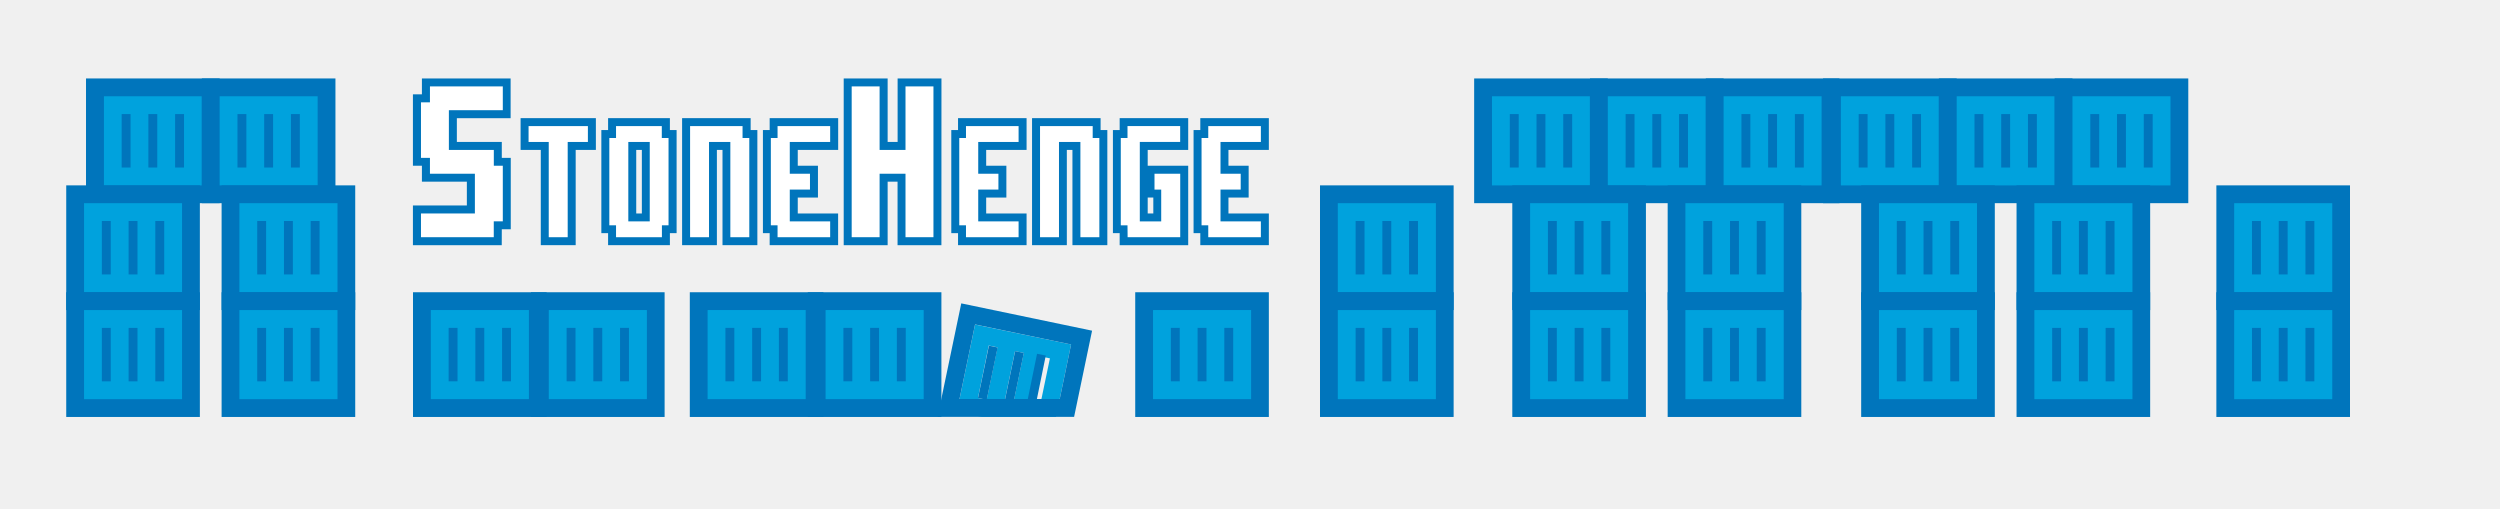
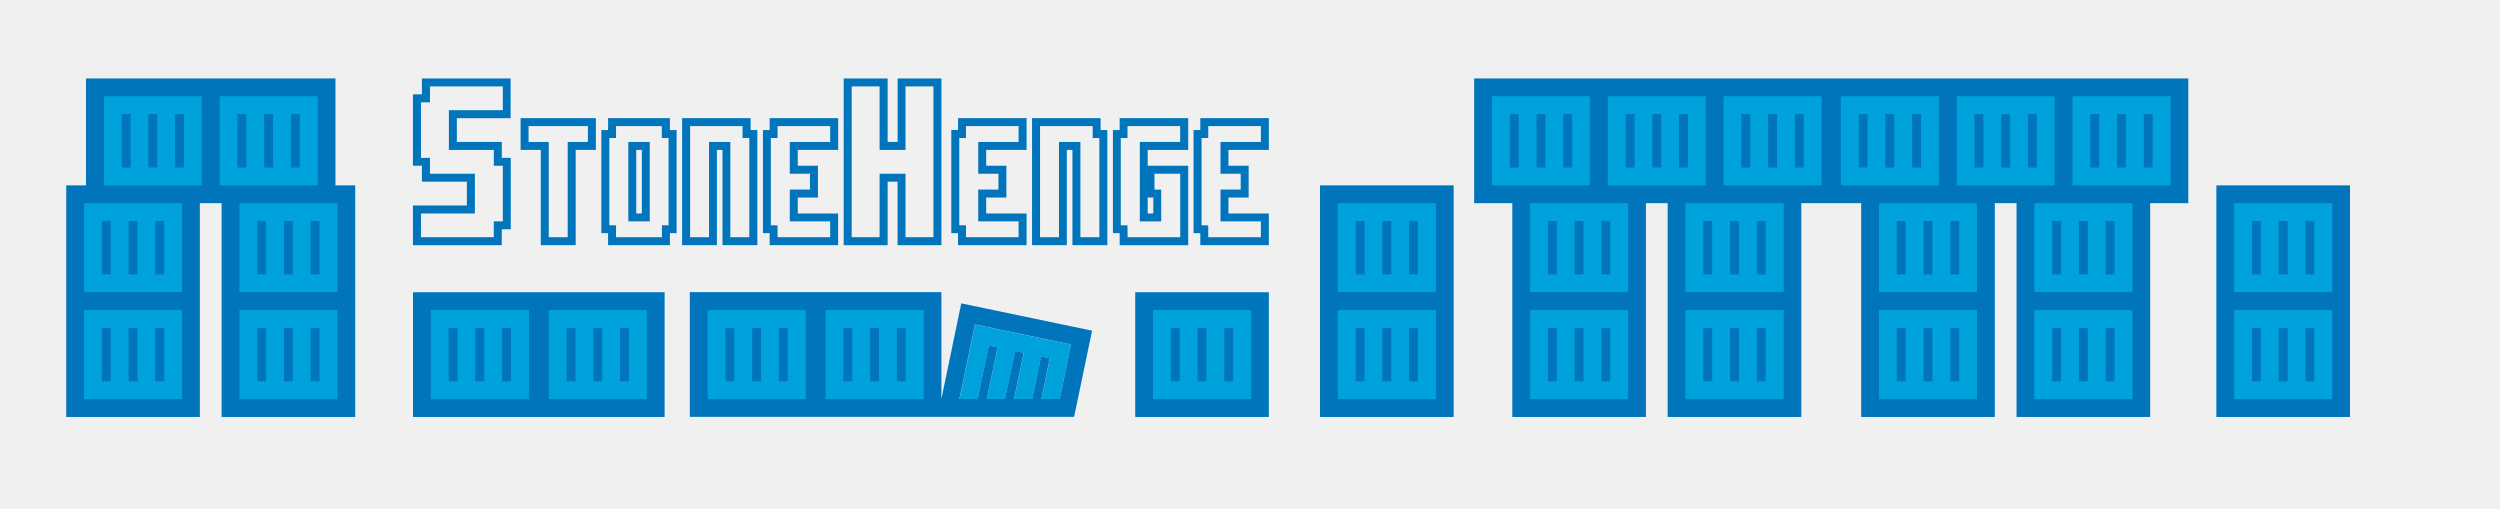
<svg xmlns="http://www.w3.org/2000/svg" id="Layer_1" data-name="Layer 1" viewBox="0 0 890 181.03">
  <defs>
-     <style>.cls-1{fill:#0075bc;}.cls-2{fill:#00a2dd;}.cls-3{fill:#fff;}</style>
+     <style>.cls-1{fill:none;}.cls-2{fill:#00a2dd;}.cls-3{fill:#0075bc;}</style>
  </defs>
-   <rect class="cls-1" x="524.8" y="27.93" width="47.57" height="44.4" />
+   <polygon class="cls-1" points="377.25 142.09 381.31 122.67 377.25 142.09 377.25 142.09" />
+   <polygon class="cls-2" points="341.58 142.09 348.07 142.09 348.15 141.67 352.03 123.04 355.14 123.69 351.3 142.09 357.79 142.09 361.35 124.99 364.46 125.64 361.02 142.09 367.5 142.09 369.28 133.54 370.66 126.93 373.77 127.58 370.74 142.09 377.25 142.09 381.31 122.67 347.12 115.54 341.58 142.09" />
+   <path class="cls-3" d="M342.21,108,335.14,142V104H245.57v44.4H382.38l6.4-30.68Zm35.05,34.05h-6.52l3-14.51-3.11-.65-1.38,6.61-1.78,8.55H361l3.44-16.46-3.11-.64-3.57,17.1H351.3l3.84-18.4L352,123l-3.88,18.63-.08.42h-6.49l5.54-26.55,34.19,7.13Z" />
+   <polygon class="cls-3" points="779.03 27.93 737.8 27.93 731.46 27.93 696.57 27.93 690.23 27.93 654.83 27.93 649 27.93 613.6 27.93 607.26 27.93 572.37 27.93 566.03 27.93 524.8 27.93 524.8 72.33 538.38 72.33 538.38 104.04 538.38 110.39 538.38 148.44 585.95 148.44 585.95 110.39 585.95 104.04 585.95 72.33 593.69 72.33 593.69 104.04 593.69 110.39 593.69 148.44 641.26 148.44 641.26 110.39 641.26 104.04 641.26 72.33 649 72.33 654.83 72.33 662.58 72.33 662.58 104.04 662.58 110.39 662.58 148.44 710.15 148.44 710.15 110.39 710.15 104.04 710.15 72.33 717.89 72.33 717.89 104.04 717.89 110.39 717.89 148.44 765.46 148.44 765.46 110.39 765.46 104.04 765.46 72.33 779.03 72.33 779.03 27.93" />
  <path class="cls-2" d="M531.15,34.27H566V66H531.15Z" />
-   <rect class="cls-1" x="547" y="40.61" width="3.17" height="19.03" />
-   <rect class="cls-1" x="556.52" y="40.61" width="3.17" height="19.03" />
-   <rect class="cls-1" x="537.49" y="40.61" width="3.17" height="19.03" />
-   <rect class="cls-1" x="566.03" y="27.93" width="47.57" height="44.4" />
+   <polygon class="cls-3" points="469.92 65.99 469.92 104.04 469.92 110.39 469.92 148.44 517.49 148.44 517.49 110.39 517.49 104.04 517.49 65.99 469.92 65.99" />
+   <polygon class="cls-3" points="789.03 65.99 789.03 104.04 789.03 110.39 789.03 148.44 836.6 148.44 836.6 110.39 836.6 104.04 836.6 65.99 789.03 65.99" />
+   <polygon class="cls-3" points="194.6 104.04 189.03 104.04 147.03 104.04 147.03 148.44 189.03 148.44 194.6 148.44 236.6 148.44 236.6 104.04 194.6 104.04" />
+   <polygon class="cls-3" points="119.42 65.99 119.42 27.93 78.19 27.93 71.85 27.93 30.62 27.93 30.62 65.99 23.58 65.99 23.58 104.04 23.58 110.39 23.58 148.44 71.15 148.44 71.15 110.39 71.15 104.04 71.15 72.33 71.85 72.33 78.19 72.33 78.89 72.33 78.89 104.04 78.89 110.39 78.89 148.44 126.46 148.44 126.46 110.39 126.46 104.04 126.46 65.99 119.42 65.99" />
+   <rect class="cls-3" x="547" y="40.61" width="3.17" height="19.03" />
+   <rect class="cls-3" x="537.49" y="40.61" width="3.17" height="19.03" />
+   <path class="cls-2" d="M476.26,72.33h34.92V104H476.26Z" />
+   <rect class="cls-3" x="492.12" y="78.67" width="3.17" height="19.03" />
+   <rect class="cls-3" x="501.63" y="78.67" width="3.17" height="19.03" />
+   <rect class="cls-3" x="482.6" y="78.67" width="3.17" height="19.03" />
+   <path class="cls-2" d="M476.26,110.39h34.92v31.72H476.26Z" />
+   <rect class="cls-3" x="492.12" y="116.73" width="3.17" height="19.03" />
+   <rect class="cls-3" x="501.63" y="116.73" width="3.17" height="19.03" />
+   <rect class="cls-3" x="482.6" y="116.73" width="3.17" height="19.03" />
+   <rect class="cls-3" x="556.52" y="40.61" width="3.17" height="19.03" />
  <path class="cls-2" d="M572.38,34.27h34.88V66H572.38Z" />
-   <rect class="cls-1" x="588.23" y="40.61" width="3.17" height="19.03" />
-   <rect class="cls-1" x="597.75" y="40.61" width="3.17" height="19.03" />
-   <rect class="cls-1" x="578.72" y="40.61" width="3.17" height="19.03" />
-   <rect class="cls-1" x="607.26" y="27.93" width="47.57" height="44.4" />
+   <rect class="cls-3" x="588.23" y="40.61" width="3.17" height="19.03" />
+   <rect class="cls-3" x="597.75" y="40.61" width="3.17" height="19.03" />
+   <rect class="cls-3" x="578.72" y="40.61" width="3.17" height="19.03" />
  <path class="cls-2" d="M613.6,34.27h34.89V66H613.6Z" />
-   <rect class="cls-1" x="629.46" y="40.61" width="3.17" height="19.03" />
-   <rect class="cls-1" x="638.98" y="40.61" width="3.17" height="19.03" />
-   <rect class="cls-1" x="619.95" y="40.61" width="3.17" height="19.03" />
-   <rect class="cls-1" x="538.38" y="65.99" width="47.57" height="44.4" />
+   <rect class="cls-3" x="629.46" y="40.61" width="3.17" height="19.03" />
+   <rect class="cls-3" x="638.98" y="40.61" width="3.17" height="19.03" />
+   <rect class="cls-3" x="619.95" y="40.61" width="3.17" height="19.03" />
  <path class="cls-2" d="M544.72,72.33h34.89V104H544.72Z" />
-   <rect class="cls-1" x="560.58" y="78.67" width="3.17" height="19.03" />
-   <rect class="cls-1" x="570.09" y="78.67" width="3.17" height="19.03" />
-   <rect class="cls-1" x="551.06" y="78.67" width="3.17" height="19.03" />
-   <rect class="cls-1" x="593.69" y="65.99" width="47.57" height="44.4" />
+   <rect class="cls-3" x="560.58" y="78.67" width="3.17" height="19.03" />
+   <rect class="cls-3" x="570.09" y="78.67" width="3.17" height="19.03" />
+   <rect class="cls-3" x="551.06" y="78.67" width="3.17" height="19.03" />
  <path class="cls-2" d="M600,72.33H635V104H600Z" />
-   <rect class="cls-1" x="615.89" y="78.67" width="3.17" height="19.03" />
-   <rect class="cls-1" x="625.4" y="78.67" width="3.17" height="19.03" />
-   <rect class="cls-1" x="606.37" y="78.67" width="3.17" height="19.03" />
-   <rect class="cls-1" x="538.38" y="104.04" width="47.57" height="44.4" />
+   <rect class="cls-3" x="615.89" y="78.67" width="3.17" height="19.03" />
+   <rect class="cls-3" x="625.4" y="78.67" width="3.17" height="19.03" />
+   <rect class="cls-3" x="606.37" y="78.67" width="3.17" height="19.03" />
  <path class="cls-2" d="M544.72,110.39h34.89v31.72H544.72Z" />
-   <rect class="cls-1" x="560.58" y="116.73" width="3.17" height="19.03" />
-   <rect class="cls-1" x="570.09" y="116.73" width="3.17" height="19.03" />
-   <rect class="cls-1" x="551.06" y="116.73" width="3.17" height="19.03" />
-   <rect class="cls-1" x="593.69" y="104.04" width="47.57" height="44.4" />
+   <rect class="cls-3" x="560.58" y="116.73" width="3.17" height="19.03" />
+   <rect class="cls-3" x="570.09" y="116.73" width="3.17" height="19.03" />
+   <rect class="cls-3" x="551.06" y="116.73" width="3.17" height="19.03" />
  <path class="cls-2" d="M600,110.39H635v31.72H600Z" />
-   <rect class="cls-1" x="615.89" y="116.73" width="3.17" height="19.03" />
-   <rect class="cls-1" x="625.4" y="116.73" width="3.17" height="19.03" />
-   <rect class="cls-1" x="606.37" y="116.73" width="3.17" height="19.03" />
-   <rect class="cls-1" x="649" y="27.93" width="47.57" height="44.4" />
+   <rect class="cls-3" x="615.89" y="116.73" width="3.17" height="19.03" />
+   <rect class="cls-3" x="625.4" y="116.73" width="3.17" height="19.03" />
+   <rect class="cls-3" x="606.37" y="116.73" width="3.17" height="19.03" />
  <path class="cls-2" d="M655.35,34.27h34.88V66H655.35Z" />
-   <rect class="cls-1" x="671.2" y="40.61" width="3.17" height="19.03" />
-   <rect class="cls-1" x="680.72" y="40.61" width="3.17" height="19.03" />
-   <rect class="cls-1" x="661.69" y="40.61" width="3.17" height="19.03" />
-   <rect class="cls-1" x="690.23" y="27.93" width="47.57" height="44.4" />
+   <rect class="cls-3" x="671.2" y="40.61" width="3.17" height="19.03" />
+   <rect class="cls-3" x="680.72" y="40.61" width="3.17" height="19.03" />
+   <rect class="cls-3" x="661.69" y="40.61" width="3.17" height="19.03" />
  <path class="cls-2" d="M696.58,34.27h34.88V66H696.58Z" />
-   <rect class="cls-1" x="712.43" y="40.61" width="3.17" height="19.03" />
-   <rect class="cls-1" x="721.95" y="40.61" width="3.17" height="19.03" />
-   <rect class="cls-1" x="702.92" y="40.61" width="3.17" height="19.03" />
-   <rect class="cls-1" x="731.46" y="27.93" width="47.57" height="44.4" />
+   <rect class="cls-3" x="712.43" y="40.61" width="3.17" height="19.03" />
+   <rect class="cls-3" x="721.95" y="40.61" width="3.17" height="19.03" />
+   <rect class="cls-3" x="702.92" y="40.61" width="3.17" height="19.03" />
  <path class="cls-2" d="M737.8,34.27h34.89V66H737.8Z" />
-   <rect class="cls-1" x="753.66" y="40.61" width="3.17" height="19.03" />
-   <rect class="cls-1" x="763.18" y="40.61" width="3.17" height="19.03" />
-   <rect class="cls-1" x="744.15" y="40.61" width="3.17" height="19.03" />
-   <rect class="cls-1" x="662.58" y="65.99" width="47.57" height="44.4" />
+   <rect class="cls-3" x="753.66" y="40.61" width="3.17" height="19.03" />
+   <rect class="cls-3" x="763.18" y="40.61" width="3.17" height="19.03" />
+   <rect class="cls-3" x="744.15" y="40.61" width="3.17" height="19.03" />
  <path class="cls-2" d="M668.92,72.33h34.89V104H668.92Z" />
-   <rect class="cls-1" x="684.78" y="78.67" width="3.17" height="19.03" />
-   <rect class="cls-1" x="694.29" y="78.67" width="3.17" height="19.03" />
-   <rect class="cls-1" x="675.26" y="78.67" width="3.17" height="19.03" />
-   <rect class="cls-1" x="717.89" y="65.99" width="47.57" height="44.4" />
+   <rect class="cls-3" x="684.78" y="78.67" width="3.17" height="19.03" />
+   <rect class="cls-3" x="694.29" y="78.67" width="3.17" height="19.03" />
+   <rect class="cls-3" x="675.26" y="78.67" width="3.17" height="19.03" />
  <path class="cls-2" d="M724.23,72.33h34.92V104H724.23Z" />
-   <rect class="cls-1" x="740.09" y="78.67" width="3.17" height="19.03" />
-   <rect class="cls-1" x="749.6" y="78.67" width="3.17" height="19.03" />
-   <rect class="cls-1" x="730.57" y="78.67" width="3.17" height="19.03" />
-   <rect class="cls-1" x="662.58" y="104.04" width="47.57" height="44.4" />
+   <rect class="cls-3" x="740.09" y="78.67" width="3.17" height="19.03" />
+   <rect class="cls-3" x="749.6" y="78.67" width="3.17" height="19.03" />
+   <rect class="cls-3" x="730.57" y="78.67" width="3.17" height="19.03" />
  <path class="cls-2" d="M668.92,110.39h34.89v31.72H668.92Z" />
-   <rect class="cls-1" x="684.78" y="116.73" width="3.17" height="19.03" />
-   <rect class="cls-1" x="694.29" y="116.73" width="3.17" height="19.03" />
-   <rect class="cls-1" x="675.26" y="116.73" width="3.17" height="19.03" />
-   <rect class="cls-1" x="717.89" y="104.04" width="47.57" height="44.4" />
+   <rect class="cls-3" x="684.78" y="116.73" width="3.17" height="19.03" />
+   <rect class="cls-3" x="694.29" y="116.73" width="3.17" height="19.03" />
+   <rect class="cls-3" x="675.26" y="116.73" width="3.17" height="19.03" />
  <path class="cls-2" d="M724.23,110.39h34.92v31.72H724.23Z" />
-   <rect class="cls-1" x="740.09" y="116.73" width="3.17" height="19.03" />
-   <rect class="cls-1" x="749.6" y="116.73" width="3.17" height="19.03" />
-   <rect class="cls-1" x="730.57" y="116.73" width="3.17" height="19.03" />
-   <rect class="cls-1" x="469.92" y="65.99" width="47.57" height="44.4" />
-   <path class="cls-2" d="M476.26,72.33h34.92V104H476.26Z" />
-   <rect class="cls-1" x="492.12" y="78.67" width="3.17" height="19.03" />
-   <rect class="cls-1" x="501.63" y="78.67" width="3.17" height="19.03" />
-   <rect class="cls-1" x="482.6" y="78.67" width="3.17" height="19.03" />
-   <rect class="cls-1" x="469.92" y="104.04" width="47.57" height="44.4" />
-   <path class="cls-2" d="M476.26,110.39h34.92v31.72H476.26Z" />
-   <rect class="cls-1" x="492.12" y="116.73" width="3.17" height="19.03" />
-   <rect class="cls-1" x="501.63" y="116.73" width="3.17" height="19.03" />
-   <rect class="cls-1" x="482.6" y="116.73" width="3.17" height="19.03" />
-   <rect class="cls-1" x="789.03" y="65.99" width="47.57" height="44.4" />
+   <rect class="cls-3" x="740.09" y="116.73" width="3.17" height="19.03" />
+   <rect class="cls-3" x="749.6" y="116.73" width="3.17" height="19.03" />
+   <rect class="cls-3" x="730.57" y="116.73" width="3.17" height="19.03" />
  <path class="cls-2" d="M795.37,72.33h34.92V104H795.37Z" />
-   <rect class="cls-1" x="811.23" y="78.67" width="3.17" height="19.03" />
-   <rect class="cls-1" x="820.74" y="78.67" width="3.17" height="19.03" />
-   <rect class="cls-1" x="801.71" y="78.67" width="3.17" height="19.03" />
-   <rect class="cls-1" x="789.03" y="104.04" width="47.57" height="44.4" />
+   <rect class="cls-3" x="811.23" y="78.67" width="3.17" height="19.03" />
+   <rect class="cls-3" x="820.74" y="78.67" width="3.17" height="19.03" />
+   <rect class="cls-3" x="801.71" y="78.67" width="3.17" height="19.03" />
  <path class="cls-2" d="M795.37,110.39h34.92v31.72H795.37Z" />
-   <rect class="cls-1" x="811.23" y="116.73" width="3.17" height="19.03" />
-   <rect class="cls-1" x="820.74" y="116.73" width="3.17" height="19.03" />
-   <rect class="cls-1" x="801.71" y="116.73" width="3.17" height="19.03" />
-   <rect class="cls-1" x="30.62" y="27.93" width="47.57" height="44.4" />
+   <rect class="cls-3" x="811.23" y="116.73" width="3.17" height="19.03" />
+   <rect class="cls-3" x="820.74" y="116.73" width="3.17" height="19.03" />
+   <rect class="cls-3" x="801.71" y="116.73" width="3.17" height="19.03" />
  <path class="cls-2" d="M37,34.27H71.85V66H37Z" />
-   <rect class="cls-1" x="52.82" y="40.61" width="3.17" height="19.03" />
-   <rect class="cls-1" x="62.34" y="40.61" width="3.17" height="19.03" />
-   <rect class="cls-1" x="43.31" y="40.61" width="3.17" height="19.03" />
-   <rect class="cls-1" x="71.85" y="27.93" width="47.57" height="44.4" />
+   <rect class="cls-3" x="52.82" y="40.61" width="3.17" height="19.03" />
+   <rect class="cls-3" x="62.34" y="40.61" width="3.17" height="19.03" />
+   <rect class="cls-3" x="43.31" y="40.61" width="3.17" height="19.03" />
  <path class="cls-2" d="M78.2,34.27h34.88V66H78.2Z" />
-   <rect class="cls-1" x="94.05" y="40.61" width="3.17" height="19.03" />
-   <rect class="cls-1" x="103.57" y="40.61" width="3.17" height="19.03" />
-   <rect class="cls-1" x="84.54" y="40.61" width="3.17" height="19.03" />
-   <rect class="cls-1" x="23.58" y="65.99" width="47.57" height="44.4" />
+   <rect class="cls-3" x="94.05" y="40.61" width="3.17" height="19.03" />
+   <rect class="cls-3" x="103.57" y="40.61" width="3.17" height="19.03" />
+   <rect class="cls-3" x="84.54" y="40.61" width="3.17" height="19.03" />
  <path class="cls-2" d="M29.92,72.33H64.81V104H29.92Z" />
-   <rect class="cls-1" x="45.78" y="78.67" width="3.17" height="19.03" />
-   <rect class="cls-1" x="55.29" y="78.67" width="3.17" height="19.03" />
-   <rect class="cls-1" x="36.26" y="78.67" width="3.17" height="19.03" />
-   <rect class="cls-1" x="23.58" y="104.04" width="47.57" height="44.4" />
+   <rect class="cls-3" x="45.78" y="78.67" width="3.17" height="19.03" />
+   <rect class="cls-3" x="55.29" y="78.67" width="3.17" height="19.03" />
+   <rect class="cls-3" x="36.26" y="78.67" width="3.17" height="19.03" />
  <path class="cls-2" d="M29.92,110.39H64.81v31.72H29.92Z" />
-   <rect class="cls-1" x="45.78" y="116.73" width="3.17" height="19.03" />
-   <rect class="cls-1" x="55.29" y="116.73" width="3.17" height="19.03" />
-   <rect class="cls-1" x="36.26" y="116.73" width="3.17" height="19.03" />
-   <rect class="cls-1" x="78.89" y="65.99" width="47.57" height="44.4" />
+   <rect class="cls-3" x="45.78" y="116.73" width="3.17" height="19.03" />
+   <rect class="cls-3" x="55.29" y="116.73" width="3.17" height="19.03" />
+   <rect class="cls-3" x="36.26" y="116.73" width="3.17" height="19.03" />
  <path class="cls-2" d="M85.23,72.33h34.92V104H85.23Z" />
-   <rect class="cls-1" x="101.09" y="78.67" width="3.17" height="19.03" />
-   <rect class="cls-1" x="110.6" y="78.67" width="3.17" height="19.03" />
-   <rect class="cls-1" x="91.57" y="78.67" width="3.17" height="19.03" />
-   <rect class="cls-1" x="78.89" y="104.04" width="47.57" height="44.4" />
+   <rect class="cls-3" x="101.09" y="78.67" width="3.17" height="19.03" />
+   <rect class="cls-3" x="110.6" y="78.67" width="3.17" height="19.03" />
+   <rect class="cls-3" x="91.57" y="78.67" width="3.17" height="19.03" />
  <path class="cls-2" d="M85.23,110.39h34.92v31.72H85.23Z" />
-   <rect class="cls-1" x="101.09" y="116.73" width="3.17" height="19.03" />
-   <rect class="cls-1" x="110.6" y="116.73" width="3.17" height="19.03" />
-   <rect class="cls-1" x="91.57" y="116.73" width="3.17" height="19.03" />
-   <path class="cls-3" d="M180.39,80.21H177.2v5.66H148.45V74.56h19.16V63.26h-16V57.61h-3.19V35h3.19V29.35h28.75v11.3H161.23V52h16v5.66h3.19Z" />
-   <path class="cls-1" d="M178.62,87.28H147V73.15H166.2V64.68h-16V59H147V33.58h3.2V27.93h31.58V42.07H162.64v8.47h16v5.65h3.19V81.63h-3.19Zm-28.75-2.83h25.91V78.8H179V59h-3.2V53.37h-16V39.23H179V30.76H153.06v5.66h-3.19V56.19h3.19v5.65h16V76H149.87Z" />
-   <path class="cls-3" d="M210.71,52h-7.19V85.87h-9.58V52h-7.19V43.48h24Z" />
-   <path class="cls-1" d="M204.94,87.28H192.52V53.37h-7.19V42.06h26.8V53.37h-7.19Zm-9.59-2.83h6.75V50.54h7.19V44.89H188.17v5.65h7.18Z" />
-   <path class="cls-3" d="M239.46,81.63h-2.4v4.24H217.89V81.63H215.5V47.71h2.39V43.48h19.17v4.23h2.4Zm-9.59-4.24V52h-4.79V77.39Z" />
-   <path class="cls-1" d="M238.48,87.28h-22V83h-2.4V46.3h2.4V42.06h22V46.3h2.39V83h-2.39Zm-19.17-2.83h16.33V80.21H238V49.13h-2.4V44.89H219.31v4.24h-2.39V80.21h2.39Zm12-5.64h-7.63V50.54h7.63ZM226.5,76h2V53.37h-2Z" />
-   <path class="cls-3" d="M268.21,85.87h-9.59V52h-4.79V85.87h-9.58V43.48h21.56v4.23h2.4Z" />
-   <path class="cls-1" d="M269.62,87.28H257.21V53.37h-2V87.28H242.83V42.06h24.4V46.3h2.39ZM260,84.45h6.75V49.13h-2.4V44.89H245.67V84.45h6.74V50.54H260Z" />
-   <path class="cls-3" d="M297,85.87H275.39V81.63H273V47.71h2.39V43.48H297V52H282.58v8.48h7.19v8.48h-7.19v8.48H297Z" />
-   <path class="cls-1" d="M298.37,87.28H274V83h-2.4V46.3H274V42.06h24.39V53.37H284V59h7.19V70.33H284V76h14.37Zm-21.56-2.83h18.73V78.81H281.16V67.49h7.19V61.85h-7.19V50.54h14.38V44.89H276.81v4.24h-2.39V80.21h2.39Z" />
-   <path class="cls-3" d="M333.73,85.87H321V63.26h-6.39V85.87H301.78V29.35h12.78V52H321V29.35h12.78Z" />
-   <path class="cls-1" d="M335.14,87.28H319.53V64.68H316v22.6H300.36V27.93H316V50.54h3.55V27.93h15.61Zm-12.78-2.83h9.95V30.76h-9.95V53.37h-9.22V30.76H303.2V84.45h9.94V61.84h9.22Z" />
-   <path class="cls-3" d="M364,85.87H342.48V81.63h-2.4V47.71h2.4V43.48H364V52H349.66v8.48h7.19v8.48h-7.19v8.48H364Z" />
-   <path class="cls-1" d="M365.46,87.28h-24.4V83h-2.4V46.3h2.4V42.06h24.4V53.37H351.08V59h7.19V70.33h-7.19V76h14.38Zm-21.57-2.83h18.73V78.81H348.25V67.49h7.19V61.85h-7.19V50.54h14.37V44.89H343.89v4.24H341.5V80.21h2.39Z" />
-   <path class="cls-3" d="M392.79,85.87h-9.58V52h-4.8V85.87h-9.58V43.48h21.56v4.23h2.4Z" />
-   <path class="cls-1" d="M394.21,87.28H381.79V53.37h-2V87.28H367.41V42.06h24.4V46.3h2.4Zm-9.59-2.83h6.75V49.13H389V44.89H370.25V84.45H377V50.54h7.62Z" />
-   <path class="cls-3" d="M421.54,85.87H400V81.63h-2.4V47.71H400V43.48h21.56V52H407.16V77.39H412V68.91h-2.4V60.43h12Z" />
-   <path class="cls-1" d="M423,87.28h-24.4V83h-2.4V46.3h2.4V42.06H423V53.37H408.58V59H423Zm-21.57-2.83h18.73V61.85H411v5.64h2.39V78.81h-7.62V50.54h14.37V44.89H401.39v4.24H399V80.21h2.39ZM408.58,76h2V70.33h-2Z" />
-   <path class="cls-3" d="M450.29,85.87H428.73V81.63h-2.4V47.71h2.4V43.48h21.56V52H435.91v8.48h7.19v8.48h-7.19v8.48h14.38Z" />
-   <path class="cls-1" d="M451.71,87.28h-24.4V83h-2.4V46.3h2.4V42.06h24.4V53.37H437.33V59h7.19V70.33h-7.19V76h14.38Zm-21.57-2.83h18.73V78.81H434.5V67.49h7.19V61.85H434.5V50.54h14.37V44.89H430.14v4.24h-2.39V80.21h2.39Z" />
-   <rect class="cls-1" x="147.03" y="104.04" width="47.57" height="44.4" />
+   <rect class="cls-3" x="101.09" y="116.73" width="3.17" height="19.03" />
+   <rect class="cls-3" x="110.6" y="116.73" width="3.17" height="19.03" />
+   <rect class="cls-3" x="91.57" y="116.73" width="3.17" height="19.03" />
+   <path class="cls-3" d="M178.62,87.28H147V73.15H166.2V64.68h-16V59H147V33.58h3.2V27.93h31.58V42.07H162.64v8.47h16v5.65h3.19V81.63h-3.19Zm-28.75-2.83h25.91V78.8H179V59h-3.2V53.37h-16V39.23H179V30.76H153.06v5.66h-3.19V56.19h3.19v5.65h16V76H149.87Z" />
+   <path class="cls-3" d="M204.94,87.28H192.52V53.37h-7.19V42.06h26.8V53.37h-7.19Zm-9.59-2.83h6.75V50.54h7.19V44.89H188.17v5.65h7.18Z" />
+   <path class="cls-3" d="M238.48,87.28h-22V83h-2.4V46.3h2.4V42.06h22V46.3h2.39V83h-2.39Zm-19.17-2.83h16.33V80.21H238V49.13h-2.4V44.89H219.31v4.24h-2.39V80.21h2.39Zm12-5.64h-7.63V50.54h7.63ZM226.5,76h2V53.37h-2Z" />
+   <path class="cls-3" d="M269.62,87.28H257.21V53.37h-2V87.28H242.83V42.06h24.4V46.3h2.39ZM260,84.45h6.75V49.13h-2.4V44.89H245.67V84.45h6.74V50.54H260Z" />
+   <path class="cls-3" d="M298.37,87.28H274V83h-2.4V46.3H274V42.06h24.39V53.37H284V59h7.19V70.33H284V76h14.37Zm-21.56-2.83h18.73V78.81H281.16V67.49h7.19V61.85h-7.19V50.54h14.38V44.89H276.81v4.24h-2.39V80.21h2.39Z" />
+   <path class="cls-3" d="M335.14,87.28H319.53V64.68H316v22.6H300.36V27.93H316V50.54h3.55V27.93h15.61Zm-12.78-2.83h9.95V30.76h-9.95V53.37h-9.22V30.76H303.2V84.45h9.94V61.84h9.22Z" />
+   <path class="cls-3" d="M365.46,87.28h-24.4V83h-2.4V46.3h2.4V42.06h24.4V53.37H351.08V59h7.19V70.33h-7.19V76h14.38Zm-21.57-2.83h18.73V78.81H348.25V67.49h7.19V61.85h-7.19V50.54h14.37V44.89H343.89v4.24H341.5V80.21h2.39Z" />
+   <path class="cls-3" d="M394.21,87.28H381.79V53.37h-2V87.28H367.41V42.06h24.4V46.3h2.4Zm-9.59-2.83h6.75V49.13H389V44.89H370.25V84.45H377V50.54h7.62Z" />
+   <path class="cls-3" d="M423,87.28h-24.4V83h-2.4V46.3h2.4V42.06H423V53.37H408.58V59H423Zm-21.57-2.83h18.73V61.85H411v5.64h2.39V78.81h-7.62V50.54h14.37V44.89H401.39v4.24H399V80.21h2.39ZM408.58,76h2V70.33h-2Z" />
+   <path class="cls-3" d="M451.71,87.28h-24.4V83h-2.4V46.3h2.4V42.06h24.4V53.37H437.33V59h7.19V70.33h-7.19V76h14.38Zm-21.57-2.83h18.73V78.81H434.5V67.49h7.19V61.85H434.5V50.54h14.37V44.89H430.14v4.24h-2.39V80.21h2.39Z" />
  <path class="cls-2" d="M153.37,110.38h34.92v31.71H153.37Z" />
-   <rect class="cls-1" x="169.23" y="116.72" width="3.17" height="19.03" />
-   <rect class="cls-1" x="178.74" y="116.72" width="3.17" height="19.03" />
-   <rect class="cls-1" x="159.71" y="116.72" width="3.17" height="19.03" />
-   <rect class="cls-1" x="189.03" y="104.04" width="47.57" height="44.4" />
+   <rect class="cls-3" x="169.23" y="116.72" width="3.17" height="19.03" />
+   <rect class="cls-3" x="178.74" y="116.72" width="3.17" height="19.03" />
+   <rect class="cls-3" x="159.71" y="116.72" width="3.17" height="19.03" />
  <path class="cls-2" d="M195.37,110.38h34.92v31.71H195.37Z" />
-   <rect class="cls-1" x="211.23" y="116.72" width="3.17" height="19.03" />
-   <rect class="cls-1" x="220.74" y="116.72" width="3.17" height="19.03" />
-   <rect class="cls-1" x="201.71" y="116.72" width="3.17" height="19.03" />
-   <rect class="cls-1" x="245.57" y="104.04" width="47.57" height="44.4" />
+   <rect class="cls-3" x="211.23" y="116.72" width="3.17" height="19.03" />
+   <rect class="cls-3" x="220.74" y="116.72" width="3.17" height="19.03" />
+   <rect class="cls-3" x="201.71" y="116.72" width="3.17" height="19.03" />
  <path class="cls-2" d="M251.91,110.38h34.92v31.71H251.91Z" />
-   <rect class="cls-1" x="267.77" y="116.72" width="3.17" height="19.03" />
-   <rect class="cls-1" x="277.28" y="116.72" width="3.17" height="19.03" />
-   <rect class="cls-1" x="258.25" y="116.72" width="3.17" height="19.03" />
-   <rect class="cls-1" x="287.57" y="104.04" width="47.57" height="44.4" />
+   <rect class="cls-3" x="267.77" y="116.72" width="3.17" height="19.03" />
+   <rect class="cls-3" x="277.28" y="116.72" width="3.17" height="19.03" />
+   <rect class="cls-3" x="258.25" y="116.72" width="3.17" height="19.03" />
  <path class="cls-2" d="M293.91,110.38h34.92v31.71H293.91Z" />
-   <rect class="cls-1" x="309.77" y="116.72" width="3.17" height="19.03" />
-   <rect class="cls-1" x="319.28" y="116.72" width="3.17" height="19.03" />
-   <rect class="cls-1" x="300.25" y="116.72" width="3.17" height="19.03" />
-   <rect class="cls-1" x="404.14" y="104.04" width="47.57" height="44.4" />
+   <rect class="cls-3" x="309.77" y="116.72" width="3.17" height="19.03" />
+   <rect class="cls-3" x="319.28" y="116.72" width="3.17" height="19.03" />
+   <rect class="cls-3" x="300.25" y="116.72" width="3.17" height="19.03" />
+   <rect class="cls-3" x="404.14" y="104.04" width="47.57" height="44.4" />
  <path class="cls-2" d="M410.48,110.38H445.4v31.71H410.48Z" />
-   <rect class="cls-1" x="426.34" y="116.72" width="3.17" height="19.03" />
-   <rect class="cls-1" x="435.85" y="116.72" width="3.17" height="19.03" />
-   <rect class="cls-1" x="416.82" y="116.72" width="3.17" height="19.03" />
-   <path class="cls-2" d="M347.12,115.54l-6.47,31,8.9,1.86h26.38l5.38-25.77Zm4.13,26.78-3.1-.65L352,123l3.11.65Zm9.32,1.94-3.1-.64L361.35,125l3.11.64Zm6.21,1.3,3.88-18.63,3.11.65-3.89,18.63Z" />
-   <rect class="cls-1" x="351.45" y="133.04" width="19.03" height="3.17" transform="translate(155.45 460.48) rotate(-78.21)" />
-   <rect class="cls-1" x="360.76" y="134.98" width="19.03" height="3.17" transform="matrix(0.2, -0.98, 0.98, 0.2, 160.95, 471.14)" />
-   <rect class="cls-1" x="342.13" y="131.1" width="19.03" height="3.17" transform="translate(149.93 449.81) rotate(-78.21)" />
-   <path class="cls-1" d="M342.21,108l-8.43,40.4h48.6l6.4-30.68Zm35.05,34.05H341.58l5.54-26.55,34.19,7.13Z" />
+   <rect class="cls-3" x="426.34" y="116.72" width="3.17" height="19.03" />
+   <rect class="cls-3" x="435.85" y="116.72" width="3.17" height="19.03" />
+   <rect class="cls-3" x="416.82" y="116.72" width="3.17" height="19.03" />
</svg>
